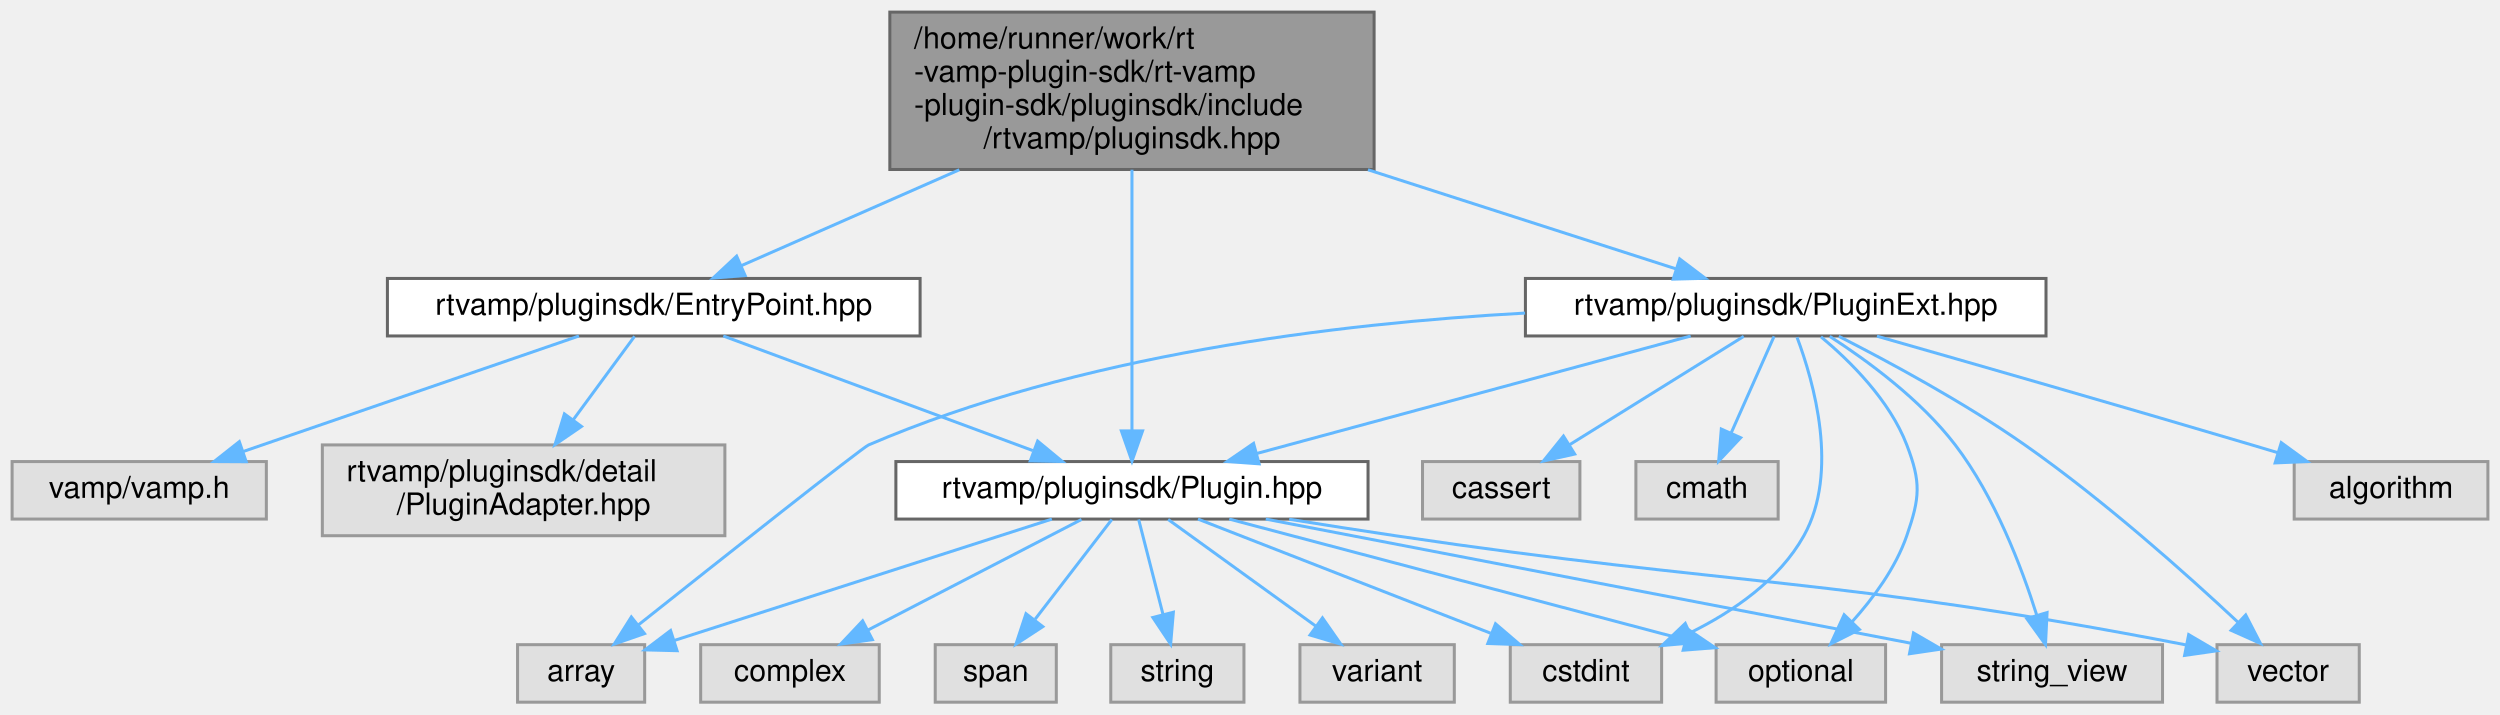
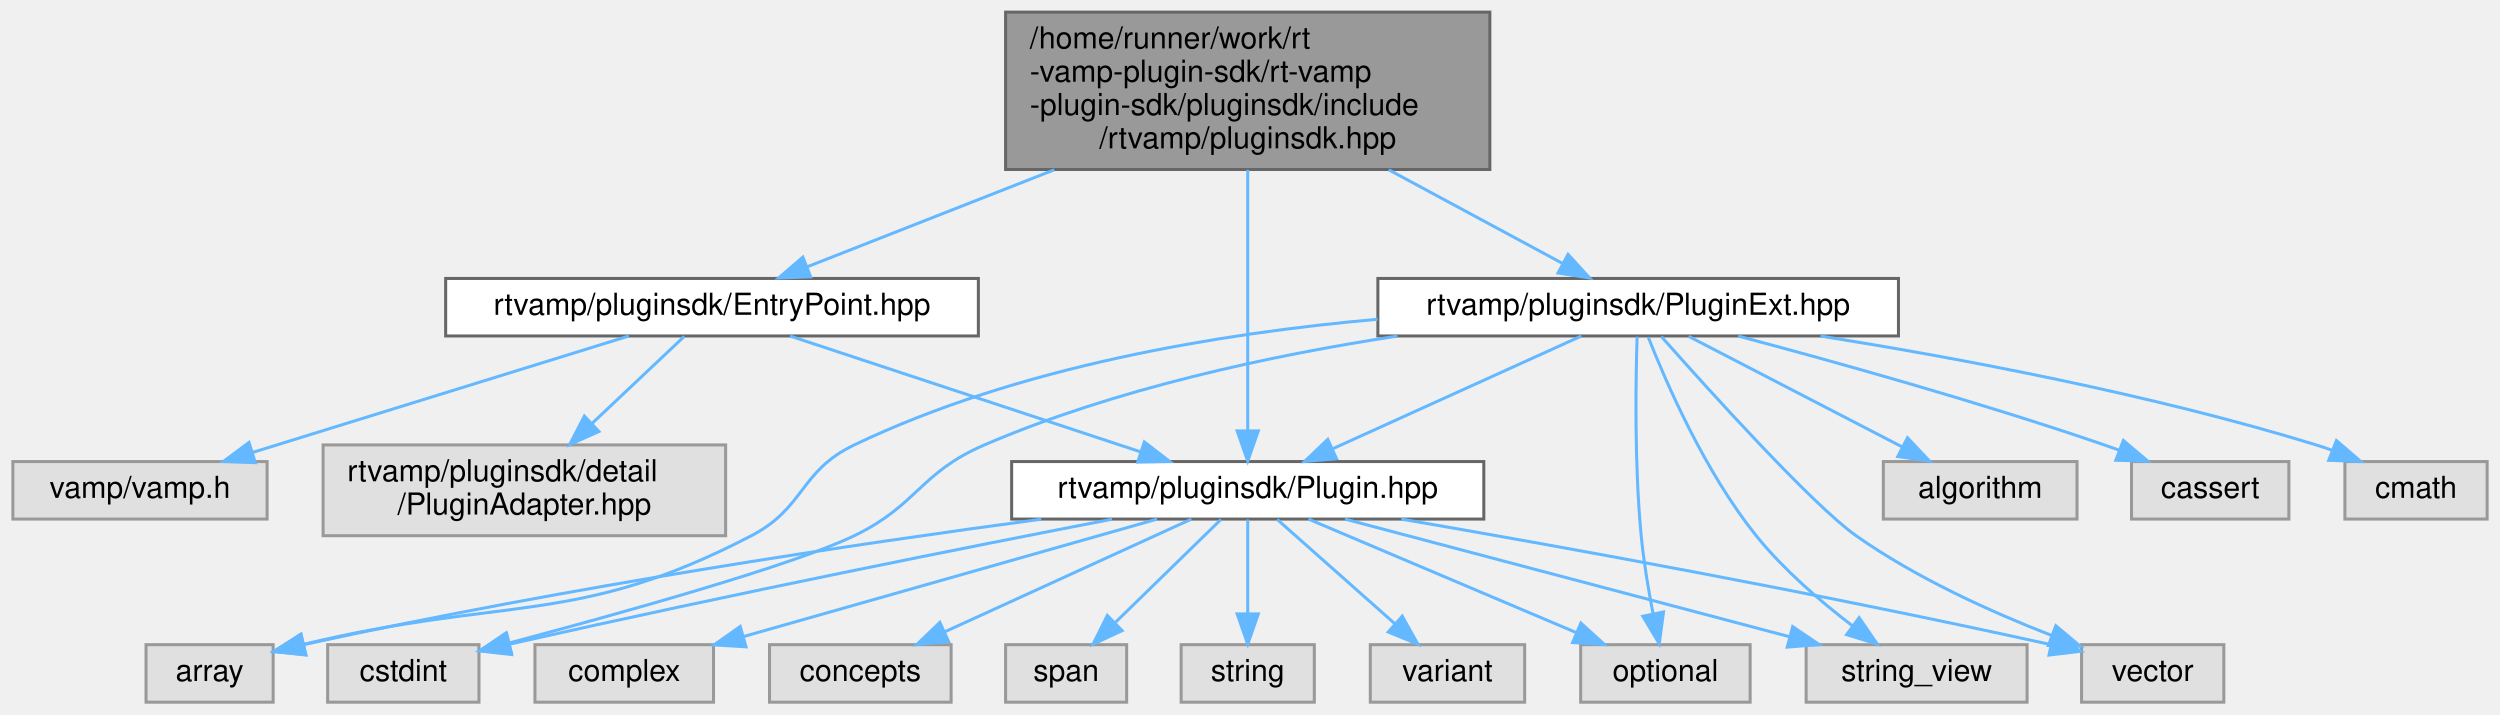
- <svg xmlns="http://www.w3.org/2000/svg" xmlns:xlink="http://www.w3.org/1999/xlink" width="826pt" height="236pt" viewBox="0.00 0.00 826.00 236.00">
+ <svg xmlns="http://www.w3.org/2000/svg" xmlns:xlink="http://www.w3.org/1999/xlink" width="826pt" height="236pt" viewBox="0.00 0.00 825.50 236.00">
  <g id="graph0" class="graph" transform="scale(1 1) rotate(0) translate(4 232)">
    <g id="Node000001" class="node">
      <g id="a_Node000001">
        <a xlink:title=" ">
-           <polygon fill="#999999" stroke="#666666" points="450,-228 290,-228 290,-176 450,-176 450,-228" />
-           <text text-anchor="start" x="298" y="-216" font-family="Helvetica,sans-Serif" font-size="10.00">/home/runner/work/rt</text>
-           <text text-anchor="start" x="298" y="-205" font-family="Helvetica,sans-Serif" font-size="10.00">-vamp-plugin-sdk/rt-vamp</text>
-           <text text-anchor="start" x="298" y="-194" font-family="Helvetica,sans-Serif" font-size="10.00">-plugin-sdk/pluginsdk/include</text>
-           <text text-anchor="middle" x="370" y="-183" font-family="Helvetica,sans-Serif" font-size="10.00">/rtvamp/pluginsdk.hpp</text>
+           <polygon fill="#999999" stroke="#666666" points="488,-228 328,-228 328,-176 488,-176 488,-228" />
+           <text text-anchor="start" x="336" y="-216" font-family="Helvetica,sans-Serif" font-size="10.00">/home/runner/work/rt</text>
+           <text text-anchor="start" x="336" y="-205" font-family="Helvetica,sans-Serif" font-size="10.00">-vamp-plugin-sdk/rt-vamp</text>
+           <text text-anchor="start" x="336" y="-194" font-family="Helvetica,sans-Serif" font-size="10.00">-plugin-sdk/pluginsdk/include</text>
+           <text text-anchor="middle" x="408" y="-183" font-family="Helvetica,sans-Serif" font-size="10.00">/rtvamp/pluginsdk.hpp</text>
        </a>
      </g>
    </g>
    <g id="Node000002" class="node">
      <g id="a_Node000002">
        <a xlink:href="EntryPoint_8hpp.html" target="_top" xlink:title=" ">
-           <polygon fill="white" stroke="#666666" points="300,-140 124,-140 124,-121 300,-121 300,-140" />
-           <text text-anchor="middle" x="212" y="-128" font-family="Helvetica,sans-Serif" font-size="10.00">rtvamp/pluginsdk/EntryPoint.hpp</text>
+           <polygon fill="white" stroke="#666666" points="319,-140 143,-140 143,-121 319,-121 319,-140" />
+           <text text-anchor="middle" x="231" y="-128" font-family="Helvetica,sans-Serif" font-size="10.00">rtvamp/pluginsdk/EntryPoint.hpp</text>
        </a>
      </g>
    </g>
    <g id="edge1_Node000001_Node000002" class="edge">
      <g id="a_edge1_Node000001_Node000002">
        <a xlink:title=" ">
-           <path fill="none" stroke="#63b8ff" d="M312.96,-175.91C288.5,-165.15 260.99,-153.05 240.87,-144.2" />
-           <polygon fill="#63b8ff" stroke="#63b8ff" points="242.19,-140.96 231.63,-140.14 239.38,-147.37 242.19,-140.96" />
+           <path fill="none" stroke="#63b8ff" d="M344.1,-175.91C316.32,-165 285.04,-152.72 262.42,-143.84" />
+           <polygon fill="#63b8ff" stroke="#63b8ff" points="263.58,-140.53 252.99,-140.14 261.02,-147.05 263.58,-140.53" />
        </a>
      </g>
    </g>
    <g id="Node000004" class="node">
      <g id="a_Node000004">
        <a xlink:href="pluginsdk_2include_2rtvamp_2pluginsdk_2Plugin_8hpp.html" target="_top" xlink:title=" ">
-           <polygon fill="white" stroke="#666666" points="448,-79.5 292,-79.5 292,-60.5 448,-60.5 448,-79.5" />
-           <text text-anchor="middle" x="370" y="-67.5" font-family="Helvetica,sans-Serif" font-size="10.00">rtvamp/pluginsdk/Plugin.hpp</text>
-         </a>
-       </g>
-     </g>
-     <g id="edge14_Node000001_Node000004" class="edge">
-       <g id="a_edge14_Node000001_Node000004">
-         <a xlink:title=" ">
-           <path fill="none" stroke="#63b8ff" d="M370,-175.93C370,-150.69 370,-112.32 370,-89.64" />
-           <polygon fill="#63b8ff" stroke="#63b8ff" points="373.5,-89.63 370,-79.63 366.5,-89.63 373.5,-89.63" />
+           <polygon fill="white" stroke="#666666" points="486,-79.5 330,-79.5 330,-60.5 486,-60.5 486,-79.5" />
+           <text text-anchor="middle" x="408" y="-67.5" font-family="Helvetica,sans-Serif" font-size="10.00">rtvamp/pluginsdk/Plugin.hpp</text>
+         </a>
+       </g>
+     </g>
+     <g id="edge15_Node000001_Node000004" class="edge">
+       <g id="a_edge15_Node000001_Node000004">
+         <a xlink:title=" ">
+           <path fill="none" stroke="#63b8ff" d="M408,-175.93C408,-150.69 408,-112.32 408,-89.64" />
+           <polygon fill="#63b8ff" stroke="#63b8ff" points="411.5,-89.63 408,-79.63 404.5,-89.63 411.5,-89.63" />
+         </a>
+       </g>
+     </g>
+     <g id="Node000016" class="node">
+       <g id="a_Node000016">
+         <a xlink:href="PluginExt_8hpp.html" target="_top" xlink:title=" ">
+           <polygon fill="white" stroke="#666666" points="623,-140 451,-140 451,-121 623,-121 623,-140" />
+           <text text-anchor="middle" x="537" y="-128" font-family="Helvetica,sans-Serif" font-size="10.00">rtvamp/pluginsdk/PluginExt.hpp</text>
+         </a>
+       </g>
+     </g>
+     <g id="edge16_Node000001_Node000016" class="edge">
+       <g id="a_edge16_Node000001_Node000016">
+         <a xlink:title=" ">
+           <path fill="none" stroke="#63b8ff" d="M454.57,-175.91C474,-165.44 495.78,-153.71 512.07,-144.93" />
+           <polygon fill="#63b8ff" stroke="#63b8ff" points="513.83,-147.96 520.97,-140.14 510.51,-141.8 513.83,-147.96" />
+         </a>
+       </g>
+     </g>
+     <g id="Node000003" class="node">
+       <g id="a_Node000003">
+         <a xlink:title=" ">
+           <polygon fill="#e0e0e0" stroke="#999999" points="84,-79.5 0,-79.5 0,-60.5 84,-60.5 84,-79.5" />
+           <text text-anchor="middle" x="42" y="-67.5" font-family="Helvetica,sans-Serif" font-size="10.00">vamp/vamp.h</text>
+         </a>
+       </g>
+     </g>
+     <g id="edge2_Node000002_Node000003" class="edge">
+       <g id="a_edge2_Node000002_Node000003">
+         <a xlink:title=" ">
+           <path fill="none" stroke="#63b8ff" d="M203.52,-120.99C170.76,-110.86 115.88,-93.87 79.31,-82.55" />
+           <polygon fill="#63b8ff" stroke="#63b8ff" points="80.1,-79.13 69.52,-79.52 78.03,-85.82 80.1,-79.13" />
+         </a>
+       </g>
+     </g>
+     <g id="edge3_Node000002_Node000004" class="edge">
+       <g id="a_edge3_Node000002_Node000004">
+         <a xlink:title=" ">
+           <path fill="none" stroke="#63b8ff" d="M256.74,-120.99C287.28,-110.9 338.37,-94.01 372.62,-82.69" />
+           <polygon fill="#63b8ff" stroke="#63b8ff" points="373.84,-85.98 382.23,-79.52 371.64,-79.33 373.84,-85.98" />
        </a>
      </g>
    </g>
    <g id="Node000015" class="node">
      <g id="a_Node000015">
-         <a xlink:href="PluginExt_8hpp.html" target="_top" xlink:title=" ">
-           <polygon fill="white" stroke="#666666" points="672,-140 500,-140 500,-121 672,-121 672,-140" />
-           <text text-anchor="middle" x="586" y="-128" font-family="Helvetica,sans-Serif" font-size="10.00">rtvamp/pluginsdk/PluginExt.hpp</text>
-         </a>
-       </g>
-     </g>
-     <g id="edge15_Node000001_Node000015" class="edge">
-       <g id="a_edge15_Node000001_Node000015">
-         <a xlink:title=" ">
-           <path fill="none" stroke="#63b8ff" d="M447.98,-175.91C482.74,-164.72 522.01,-152.09 549.75,-143.16" />
-           <polygon fill="#63b8ff" stroke="#63b8ff" points="550.97,-146.45 559.42,-140.05 548.83,-139.78 550.97,-146.45" />
-         </a>
-       </g>
-     </g>
-     <g id="Node000003" class="node">
-       <g id="a_Node000003">
-         <a xlink:title=" ">
-           <polygon fill="#e0e0e0" stroke="#999999" points="84,-79.5 0,-79.5 0,-60.5 84,-60.5 84,-79.5" />
-           <text text-anchor="middle" x="42" y="-67.5" font-family="Helvetica,sans-Serif" font-size="10.00">vamp/vamp.h</text>
-         </a>
-       </g>
-     </g>
-     <g id="edge2_Node000002_Node000003" class="edge">
-       <g id="a_edge2_Node000002_Node000003">
-         <a xlink:title=" ">
-           <path fill="none" stroke="#63b8ff" d="M187.28,-120.99C158.07,-110.94 109.3,-94.16 76.41,-82.84" />
-           <polygon fill="#63b8ff" stroke="#63b8ff" points="77.34,-79.46 66.75,-79.52 75.07,-86.08 77.34,-79.46" />
-         </a>
-       </g>
-     </g>
-     <g id="edge3_Node000002_Node000004" class="edge">
-       <g id="a_edge3_Node000002_Node000004">
-         <a xlink:title=" ">
-           <path fill="none" stroke="#63b8ff" d="M234.97,-120.99C261.89,-111.03 306.67,-94.45 337.23,-83.13" />
-           <polygon fill="#63b8ff" stroke="#63b8ff" points="338.84,-86.27 347,-79.52 336.4,-79.71 338.84,-86.27" />
-         </a>
-       </g>
-     </g>
-     <g id="Node000014" class="node">
-       <g id="a_Node000014">
        <a xlink:title=" ">
          <polygon fill="#e0e0e0" stroke="#999999" points="235.5,-85 102.5,-85 102.5,-55 235.5,-55 235.5,-85" />
          <text text-anchor="start" x="110.5" y="-73" font-family="Helvetica,sans-Serif" font-size="10.00">rtvamp/pluginsdk/detail</text>
          <text text-anchor="middle" x="169" y="-62" font-family="Helvetica,sans-Serif" font-size="10.00">/PluginAdapter.hpp</text>
        </a>
      </g>
    </g>
-     <g id="edge13_Node000002_Node000014" class="edge">
-       <g id="a_edge13_Node000002_Node000014">
-         <a xlink:title=" ">
-           <path fill="none" stroke="#63b8ff" d="M205.66,-120.87C200.31,-113.59 192.41,-102.85 185.32,-93.2" />
-           <polygon fill="#63b8ff" stroke="#63b8ff" points="188.12,-91.1 179.37,-85.11 182.48,-95.25 188.12,-91.1" />
+     <g id="edge14_Node000002_Node000015" class="edge">
+       <g id="a_edge14_Node000002_Node000015">
+         <a xlink:title=" ">
+           <path fill="none" stroke="#63b8ff" d="M221.85,-120.87C213.83,-113.3 201.83,-101.98 191.3,-92.04" />
+           <polygon fill="#63b8ff" stroke="#63b8ff" points="193.63,-89.43 183.96,-85.11 188.83,-94.52 193.63,-89.43" />
        </a>
      </g>
    </g>
    <g id="Node000005" class="node">
      <g id="a_Node000005">
        <a xlink:title=" ">
-           <polygon fill="#e0e0e0" stroke="#999999" points="209,-19 167,-19 167,0 209,0 209,-19" />
-           <text text-anchor="middle" x="188" y="-7" font-family="Helvetica,sans-Serif" font-size="10.00">array</text>
+           <polygon fill="#e0e0e0" stroke="#999999" points="86,-19 44,-19 44,0 86,0 86,-19" />
+           <text text-anchor="middle" x="65" y="-7" font-family="Helvetica,sans-Serif" font-size="10.00">array</text>
        </a>
      </g>
    </g>
    <g id="edge4_Node000004_Node000005" class="edge">
      <g id="a_edge4_Node000004_Node000005">
        <a xlink:title=" ">
-           <path fill="none" stroke="#63b8ff" d="M343.54,-60.49C310.42,-49.85 253.83,-31.66 218.81,-20.4" />
-           <polygon fill="#63b8ff" stroke="#63b8ff" points="219.7,-17.01 209.11,-17.28 217.56,-23.68 219.7,-17.01" />
+           <path fill="none" stroke="#63b8ff" d="M339.79,-60.46C278.39,-52.24 185.56,-38.48 96.25,-19.06" />
+           <polygon fill="#63b8ff" stroke="#63b8ff" points="96.75,-15.58 86.23,-16.85 95.24,-22.42 96.75,-15.58" />
        </a>
      </g>
    </g>
    <g id="Node000006" class="node">
      <g id="a_Node000006">
        <a xlink:title=" ">
-           <polygon fill="#e0e0e0" stroke="#999999" points="286.5,-19 227.5,-19 227.5,0 286.5,0 286.5,-19" />
-           <text text-anchor="middle" x="257" y="-7" font-family="Helvetica,sans-Serif" font-size="10.00">complex</text>
+           <polygon fill="#e0e0e0" stroke="#999999" points="231.5,-19 172.5,-19 172.5,0 231.5,0 231.5,-19" />
+           <text text-anchor="middle" x="202" y="-7" font-family="Helvetica,sans-Serif" font-size="10.00">complex</text>
        </a>
      </g>
    </g>
    <g id="edge5_Node000004_Node000006" class="edge">
      <g id="a_edge5_Node000004_Node000006">
        <a xlink:title=" ">
-           <path fill="none" stroke="#63b8ff" d="M353.33,-60.37C334.72,-50.73 304.38,-35.03 282.72,-23.81" />
-           <polygon fill="#63b8ff" stroke="#63b8ff" points="284.23,-20.66 273.74,-19.17 281.01,-26.87 284.23,-20.66" />
+           <path fill="none" stroke="#63b8ff" d="M378.05,-60.49C341.94,-50.24 281.16,-32.98 241.31,-21.66" />
+           <polygon fill="#63b8ff" stroke="#63b8ff" points="242.23,-18.29 231.66,-18.92 240.32,-25.02 242.23,-18.29" />
        </a>
      </g>
    </g>
    <g id="Node000007" class="node">
      <g id="a_Node000007">
        <a xlink:title=" ">
-           <polygon fill="#e0e0e0" stroke="#999999" points="545,-19 495,-19 495,0 545,0 545,-19" />
-           <text text-anchor="middle" x="520" y="-7" font-family="Helvetica,sans-Serif" font-size="10.00">cstdint</text>
+           <polygon fill="#e0e0e0" stroke="#999999" points="310,-19 250,-19 250,0 310,0 310,-19" />
+           <text text-anchor="middle" x="280" y="-7" font-family="Helvetica,sans-Serif" font-size="10.00">concepts</text>
        </a>
      </g>
    </g>
    <g id="edge6_Node000004_Node000007" class="edge">
      <g id="a_edge6_Node000004_Node000007">
        <a xlink:title=" ">
-           <path fill="none" stroke="#63b8ff" d="M391.81,-60.49C417.25,-50.57 459.51,-34.09 488.51,-22.78" />
-           <polygon fill="#63b8ff" stroke="#63b8ff" points="490.12,-25.91 498.16,-19.02 487.57,-19.39 490.12,-25.91" />
+           <path fill="none" stroke="#63b8ff" d="M389.39,-60.49C367.96,-50.7 332.56,-34.52 307.85,-23.23" />
+           <polygon fill="#63b8ff" stroke="#63b8ff" points="309.18,-19.99 298.63,-19.02 306.28,-26.36 309.18,-19.99" />
        </a>
      </g>
    </g>
    <g id="Node000008" class="node">
      <g id="a_Node000008">
        <a xlink:title=" ">
-           <polygon fill="#e0e0e0" stroke="#999999" points="619,-19 563,-19 563,0 619,0 619,-19" />
-           <text text-anchor="middle" x="591" y="-7" font-family="Helvetica,sans-Serif" font-size="10.00">optional</text>
+           <polygon fill="#e0e0e0" stroke="#999999" points="154,-19 104,-19 104,0 154,0 154,-19" />
+           <text text-anchor="middle" x="129" y="-7" font-family="Helvetica,sans-Serif" font-size="10.00">cstdint</text>
        </a>
      </g>
    </g>
    <g id="edge7_Node000004_Node000008" class="edge">
      <g id="a_edge7_Node000004_Node000008">
        <a xlink:title=" ">
-           <path fill="none" stroke="#63b8ff" d="M402.14,-60.49C442.14,-49.9 510.39,-31.84 552.97,-20.57" />
-           <polygon fill="#63b8ff" stroke="#63b8ff" points="553.91,-23.94 562.68,-18 552.12,-17.17 553.91,-23.94" />
+           <path fill="none" stroke="#63b8ff" d="M363.17,-60.46C316.06,-51.35 239.57,-36.18 164.34,-19.23" />
+           <polygon fill="#63b8ff" stroke="#63b8ff" points="164.75,-15.73 154.22,-16.94 163.2,-22.56 164.75,-15.73" />
        </a>
      </g>
    </g>
    <g id="Node000009" class="node">
      <g id="a_Node000009">
        <a xlink:title=" ">
-           <polygon fill="#e0e0e0" stroke="#999999" points="345,-19 305,-19 305,0 345,0 345,-19" />
-           <text text-anchor="middle" x="325" y="-7" font-family="Helvetica,sans-Serif" font-size="10.00">span</text>
+           <polygon fill="#e0e0e0" stroke="#999999" points="574,-19 518,-19 518,0 574,0 574,-19" />
+           <text text-anchor="middle" x="546" y="-7" font-family="Helvetica,sans-Serif" font-size="10.00">optional</text>
        </a>
      </g>
    </g>
    <g id="edge8_Node000004_Node000009" class="edge">
      <g id="a_edge8_Node000004_Node000009">
        <a xlink:title=" ">
-           <path fill="none" stroke="#63b8ff" d="M363.36,-60.37C356.71,-51.73 346.31,-38.2 338.01,-27.42" />
-           <polygon fill="#63b8ff" stroke="#63b8ff" points="340.54,-24.96 331.67,-19.17 334.99,-29.23 340.54,-24.96" />
+           <path fill="none" stroke="#63b8ff" d="M428.07,-60.49C451.37,-50.62 490.01,-34.23 516.68,-22.93" />
+           <polygon fill="#63b8ff" stroke="#63b8ff" points="518.07,-26.14 525.91,-19.02 515.34,-19.7 518.07,-26.14" />
        </a>
      </g>
    </g>
    <g id="Node000010" class="node">
      <g id="a_Node000010">
        <a xlink:title=" ">
-           <polygon fill="#e0e0e0" stroke="#999999" points="407,-19 363,-19 363,0 407,0 407,-19" />
-           <text text-anchor="middle" x="385" y="-7" font-family="Helvetica,sans-Serif" font-size="10.00">string</text>
+           <polygon fill="#e0e0e0" stroke="#999999" points="368,-19 328,-19 328,0 368,0 368,-19" />
+           <text text-anchor="middle" x="348" y="-7" font-family="Helvetica,sans-Serif" font-size="10.00">span</text>
        </a>
      </g>
    </g>
    <g id="edge9_Node000004_Node000010" class="edge">
      <g id="a_edge9_Node000004_Node000010">
        <a xlink:title=" ">
-           <path fill="none" stroke="#63b8ff" d="M372.21,-60.37C374.32,-52.16 377.55,-39.54 380.24,-29.05" />
-           <polygon fill="#63b8ff" stroke="#63b8ff" points="383.68,-29.72 382.78,-19.17 376.9,-27.98 383.68,-29.72" />
+           <path fill="none" stroke="#63b8ff" d="M399.15,-60.37C390.02,-51.47 375.58,-37.39 364.36,-26.45" />
+           <polygon fill="#63b8ff" stroke="#63b8ff" points="366.49,-23.64 356.89,-19.17 361.61,-28.65 366.49,-23.64" />
        </a>
      </g>
    </g>
    <g id="Node000011" class="node">
      <g id="a_Node000011">
        <a xlink:title=" ">
-           <polygon fill="#e0e0e0" stroke="#999999" points="710.5,-19 637.5,-19 637.5,0 710.5,0 710.5,-19" />
-           <text text-anchor="middle" x="674" y="-7" font-family="Helvetica,sans-Serif" font-size="10.00">string_view</text>
+           <polygon fill="#e0e0e0" stroke="#999999" points="430,-19 386,-19 386,0 430,0 430,-19" />
+           <text text-anchor="middle" x="408" y="-7" font-family="Helvetica,sans-Serif" font-size="10.00">string</text>
        </a>
      </g>
    </g>
    <g id="edge10_Node000004_Node000011" class="edge">
      <g id="a_edge10_Node000004_Node000011">
        <a xlink:title=" ">
-           <path fill="none" stroke="#63b8ff" d="M414.2,-60.49C471.06,-49.55 569.38,-30.63 627.38,-19.47" />
-           <polygon fill="#63b8ff" stroke="#63b8ff" points="628.22,-22.87 637.38,-17.55 626.89,-16 628.22,-22.87" />
+           <path fill="none" stroke="#63b8ff" d="M408,-60.37C408,-52.25 408,-39.81 408,-29.39" />
+           <polygon fill="#63b8ff" stroke="#63b8ff" points="411.5,-29.17 408,-19.17 404.5,-29.17 411.5,-29.17" />
        </a>
      </g>
    </g>
    <g id="Node000012" class="node">
      <g id="a_Node000012">
        <a xlink:title=" ">
-           <polygon fill="#e0e0e0" stroke="#999999" points="476.5,-19 425.5,-19 425.5,0 476.5,0 476.5,-19" />
-           <text text-anchor="middle" x="451" y="-7" font-family="Helvetica,sans-Serif" font-size="10.00">variant</text>
+           <polygon fill="#e0e0e0" stroke="#999999" points="665.5,-19 592.5,-19 592.5,0 665.5,0 665.5,-19" />
+           <text text-anchor="middle" x="629" y="-7" font-family="Helvetica,sans-Serif" font-size="10.00">string_view</text>
        </a>
      </g>
    </g>
    <g id="edge11_Node000004_Node000012" class="edge">
      <g id="a_edge11_Node000004_Node000012">
        <a xlink:title=" ">
-           <path fill="none" stroke="#63b8ff" d="M381.95,-60.37C394.75,-51.12 415.3,-36.28 430.65,-25.19" />
-           <polygon fill="#63b8ff" stroke="#63b8ff" points="432.94,-27.86 439,-19.17 428.84,-22.18 432.94,-27.86" />
+           <path fill="none" stroke="#63b8ff" d="M440.14,-60.49C478.93,-50.23 544.26,-32.93 587.01,-21.62" />
+           <polygon fill="#63b8ff" stroke="#63b8ff" points="588.05,-24.96 596.83,-19.02 586.26,-18.19 588.05,-24.96" />
        </a>
      </g>
    </g>
    <g id="Node000013" class="node">
      <g id="a_Node000013">
        <a xlink:title=" ">
-           <polygon fill="#e0e0e0" stroke="#999999" points="775.5,-19 728.5,-19 728.5,0 775.5,0 775.5,-19" />
-           <text text-anchor="middle" x="752" y="-7" font-family="Helvetica,sans-Serif" font-size="10.00">vector</text>
+           <polygon fill="#e0e0e0" stroke="#999999" points="499.5,-19 448.5,-19 448.5,0 499.5,0 499.5,-19" />
+           <text text-anchor="middle" x="474" y="-7" font-family="Helvetica,sans-Serif" font-size="10.00">variant</text>
        </a>
      </g>
    </g>
    <g id="edge12_Node000004_Node000013" class="edge">
      <g id="a_edge12_Node000004_Node000013">
        <a xlink:title=" ">
-           <path fill="none" stroke="#63b8ff" d="M421.95,-60.44C433.49,-58.59 445.65,-56.69 457,-55 570.07,-38.14 601.95,-41.49 718.27,-18.92" />
-           <polygon fill="#63b8ff" stroke="#63b8ff" points="719.14,-22.32 728.28,-16.96 717.79,-15.45 719.14,-22.32" />
-         </a>
-       </g>
-     </g>
-     <g id="edge24_Node000015_Node000004" class="edge">
-       <g id="a_edge24_Node000015_Node000004">
-         <a xlink:title=" ">
-           <path fill="none" stroke="#63b8ff" d="M554.59,-120.99C516.76,-110.75 453.09,-93.5 411.31,-82.19" />
-           <polygon fill="#63b8ff" stroke="#63b8ff" points="412.01,-78.75 401.45,-79.52 410.18,-85.51 412.01,-78.75" />
-         </a>
-       </g>
-     </g>
-     <g id="edge17_Node000015_Node000005" class="edge">
-       <g id="a_edge17_Node000015_Node000005">
-         <a xlink:title=" ">
-           <path fill="none" stroke="#63b8ff" d="M499.87,-128.56C437.41,-125.14 352.13,-114.67 283,-85 280.82,-84.06 234.04,-47.06 206.96,-25.56" />
-           <polygon fill="#63b8ff" stroke="#63b8ff" points="208.94,-22.67 198.94,-19.19 204.59,-28.15 208.94,-22.67" />
-         </a>
-       </g>
-     </g>
-     <g id="edge20_Node000015_Node000007" class="edge">
-       <g id="a_edge20_Node000015_Node000007">
-         <a xlink:title=" ">
-           <path fill="none" stroke="#63b8ff" d="M589.74,-120.56C595.26,-105.86 603.75,-76.08 592,-55 583.84,-40.37 568.67,-29.94 554.34,-22.88" />
-           <polygon fill="#63b8ff" stroke="#63b8ff" points="555.69,-19.64 545.14,-18.71 552.81,-26.02 555.69,-19.64" />
-         </a>
-       </g>
-     </g>
-     <g id="edge21_Node000015_Node000008" class="edge">
-       <g id="a_edge21_Node000015_Node000008">
-         <a xlink:title=" ">
-           <path fill="none" stroke="#63b8ff" d="M597.64,-120.73C607.31,-112.67 620.35,-99.74 626,-85 630.77,-72.55 630.36,-67.6 626,-55 622.33,-44.38 614.96,-34.38 607.92,-26.55" />
-           <polygon fill="#63b8ff" stroke="#63b8ff" points="610.34,-24.02 600.88,-19.25 605.3,-28.88 610.34,-24.02" />
-         </a>
-       </g>
-     </g>
-     <g id="edge22_Node000015_Node000011" class="edge">
-       <g id="a_edge22_Node000015_Node000011">
-         <a xlink:title=" ">
-           <path fill="none" stroke="#63b8ff" d="M600.54,-120.86C612.95,-112.87 630.54,-100 642,-85 655.06,-67.92 663.92,-44.69 668.95,-28.74" />
-           <polygon fill="#63b8ff" stroke="#63b8ff" points="672.35,-29.61 671.83,-19.03 665.64,-27.62 672.35,-29.61" />
-         </a>
-       </g>
-     </g>
-     <g id="edge23_Node000015_Node000013" class="edge">
-       <g id="a_edge23_Node000015_Node000013">
-         <a xlink:title=" ">
-           <path fill="none" stroke="#63b8ff" d="M603.54,-120.88C619.95,-112.52 644.88,-99.08 665,-85 691.04,-66.78 718.48,-42.27 735.42,-26.42" />
-           <polygon fill="#63b8ff" stroke="#63b8ff" points="737.98,-28.82 742.84,-19.41 733.17,-23.73 737.98,-28.82" />
-         </a>
-       </g>
-     </g>
-     <g id="Node000016" class="node">
-       <g id="a_Node000016">
-         <a xlink:title=" ">
-           <polygon fill="#e0e0e0" stroke="#999999" points="818,-79.5 754,-79.5 754,-60.5 818,-60.5 818,-79.5" />
-           <text text-anchor="middle" x="786" y="-67.5" font-family="Helvetica,sans-Serif" font-size="10.00">algorithm</text>
-         </a>
-       </g>
-     </g>
-     <g id="edge16_Node000015_Node000016" class="edge">
-       <g id="a_edge16_Node000015_Node000016">
-         <a xlink:title=" ">
-           <path fill="none" stroke="#63b8ff" d="M616.14,-120.93C647.21,-112.06 697.04,-97.74 740,-85 742.78,-84.18 745.64,-83.32 748.53,-82.45" />
-           <polygon fill="#63b8ff" stroke="#63b8ff" points="749.73,-85.75 758.29,-79.5 747.7,-79.05 749.73,-85.75" />
+           <path fill="none" stroke="#63b8ff" d="M417.74,-60.37C427.97,-51.3 444.29,-36.84 456.72,-25.82" />
+           <polygon fill="#63b8ff" stroke="#63b8ff" points="459.06,-28.42 464.22,-19.17 454.42,-23.18 459.06,-28.42" />
+         </a>
+       </g>
+     </g>
+     <g id="Node000014" class="node">
+       <g id="a_Node000014">
+         <a xlink:title=" ">
+           <polygon fill="#e0e0e0" stroke="#999999" points="730.5,-19 683.5,-19 683.5,0 730.5,0 730.5,-19" />
+           <text text-anchor="middle" x="707" y="-7" font-family="Helvetica,sans-Serif" font-size="10.00">vector</text>
+         </a>
+       </g>
+     </g>
+     <g id="edge13_Node000004_Node000014" class="edge">
+       <g id="a_edge13_Node000004_Node000014">
+         <a xlink:title=" ">
+           <path fill="none" stroke="#63b8ff" d="M458.7,-60.5C510.28,-51.62 592.71,-36.8 673.42,-19" />
+           <polygon fill="#63b8ff" stroke="#63b8ff" points="674.25,-22.4 683.25,-16.82 672.73,-15.57 674.25,-22.4" />
+         </a>
+       </g>
+     </g>
+     <g id="edge25_Node000016_Node000004" class="edge">
+       <g id="a_edge25_Node000016_Node000004">
+         <a xlink:title=" ">
+           <path fill="none" stroke="#63b8ff" d="M518.24,-120.99C496.65,-111.2 460.97,-95.02 436.07,-83.73" />
+           <polygon fill="#63b8ff" stroke="#63b8ff" points="437.33,-80.46 426.78,-79.52 434.44,-86.83 437.33,-80.46" />
+         </a>
+       </g>
+     </g>
+     <g id="edge18_Node000016_Node000005" class="edge">
+       <g id="a_edge18_Node000016_Node000005">
+         <a xlink:title=" ">
+           <path fill="none" stroke="#63b8ff" d="M450.91,-126.52C398.72,-121.9 332.01,-110.86 278,-85 259.82,-76.3 261.87,-64.31 244,-55 186.29,-24.95 163.01,-35.23 96.03,-19.1" />
+           <polygon fill="#63b8ff" stroke="#63b8ff" points="96.83,-15.69 86.28,-16.64 95.12,-22.48 96.83,-15.69" />
+         </a>
+       </g>
+     </g>
+     <g id="edge21_Node000016_Node000008" class="edge">
+       <g id="a_edge21_Node000016_Node000008">
+         <a xlink:title=" ">
+           <path fill="none" stroke="#63b8ff" d="M457.45,-120.97C415.61,-114.56 364.17,-103.57 321,-85 299.59,-75.79 298.99,-65.13 278,-55 257.89,-45.29 201.54,-29.55 164.19,-19.62" />
+           <polygon fill="#63b8ff" stroke="#63b8ff" points="164.77,-16.15 154.21,-16.99 162.98,-22.92 164.77,-16.15" />
+         </a>
+       </g>
+     </g>
+     <g id="edge22_Node000016_Node000009" class="edge">
+       <g id="a_edge22_Node000016_Node000009">
+         <a xlink:title=" ">
+           <path fill="none" stroke="#63b8ff" d="M536.65,-120.76C536.2,-106.81 535.73,-78.69 538,-55 538.82,-46.5 540.38,-37.19 541.91,-29.3" />
+           <polygon fill="#63b8ff" stroke="#63b8ff" points="545.38,-29.81 543.97,-19.31 538.53,-28.39 545.38,-29.81" />
+         </a>
+       </g>
+     </g>
+     <g id="edge23_Node000016_Node000012" class="edge">
+       <g id="a_edge23_Node000016_Node000012">
+         <a xlink:title=" ">
+           <path fill="none" stroke="#63b8ff" d="M540.34,-120.58C546.11,-105.9 558.98,-76.16 576,-55 585.06,-43.74 597.31,-33.23 607.75,-25.26" />
+           <polygon fill="#63b8ff" stroke="#63b8ff" points="610.01,-27.94 615.99,-19.2 605.86,-22.31 610.01,-27.94" />
+         </a>
+       </g>
+     </g>
+     <g id="edge24_Node000016_Node000014" class="edge">
+       <g id="a_edge24_Node000016_Node000014">
+         <a xlink:title=" ">
+           <path fill="none" stroke="#63b8ff" d="M544.64,-120.82C560.04,-103.43 594.6,-65.16 609,-55 628.85,-40.99 653.82,-29.74 673.59,-22.05" />
+           <polygon fill="#63b8ff" stroke="#63b8ff" points="674.99,-25.26 683.11,-18.46 672.52,-18.71 674.99,-25.26" />
        </a>
      </g>
    </g>
    <g id="Node000017" class="node">
      <g id="a_Node000017">
        <a xlink:title=" ">
-           <polygon fill="#e0e0e0" stroke="#999999" points="518,-79.5 466,-79.5 466,-60.5 518,-60.5 518,-79.5" />
-           <text text-anchor="middle" x="492" y="-67.5" font-family="Helvetica,sans-Serif" font-size="10.00">cassert</text>
-         </a>
-       </g>
-     </g>
-     <g id="edge18_Node000015_Node000017" class="edge">
-       <g id="a_edge18_Node000015_Node000017">
-         <a xlink:title=" ">
-           <path fill="none" stroke="#63b8ff" d="M572.13,-120.87C557,-111.45 532.54,-96.23 514.62,-85.08" />
-           <polygon fill="#63b8ff" stroke="#63b8ff" points="516.27,-81.98 505.93,-79.67 512.57,-87.92 516.27,-81.98" />
+           <polygon fill="#e0e0e0" stroke="#999999" points="682,-79.5 618,-79.5 618,-60.5 682,-60.5 682,-79.5" />
+           <text text-anchor="middle" x="650" y="-67.5" font-family="Helvetica,sans-Serif" font-size="10.00">algorithm</text>
+         </a>
+       </g>
+     </g>
+     <g id="edge17_Node000016_Node000017" class="edge">
+       <g id="a_edge17_Node000016_Node000017">
+         <a xlink:title=" ">
+           <path fill="none" stroke="#63b8ff" d="M553.67,-120.87C572.28,-111.23 602.62,-95.53 624.28,-84.31" />
+           <polygon fill="#63b8ff" stroke="#63b8ff" points="625.99,-87.37 633.26,-79.67 622.77,-81.16 625.99,-87.37" />
        </a>
      </g>
    </g>
    <g id="Node000018" class="node">
      <g id="a_Node000018">
        <a xlink:title=" ">
-           <polygon fill="#e0e0e0" stroke="#999999" points="583.5,-79.5 536.5,-79.5 536.5,-60.5 583.5,-60.5 583.5,-79.5" />
-           <text text-anchor="middle" x="560" y="-67.5" font-family="Helvetica,sans-Serif" font-size="10.00">cmath</text>
-         </a>
-       </g>
-     </g>
-     <g id="edge19_Node000015_Node000018" class="edge">
-       <g id="a_edge19_Node000015_Node000018">
-         <a xlink:title=" ">
-           <path fill="none" stroke="#63b8ff" d="M582.16,-120.87C578.44,-112.49 572.67,-99.51 567.95,-88.89" />
-           <polygon fill="#63b8ff" stroke="#63b8ff" points="571.11,-87.38 563.85,-79.67 564.72,-90.23 571.11,-87.38" />
+           <polygon fill="#e0e0e0" stroke="#999999" points="752,-79.5 700,-79.5 700,-60.5 752,-60.5 752,-79.5" />
+           <text text-anchor="middle" x="726" y="-67.5" font-family="Helvetica,sans-Serif" font-size="10.00">cassert</text>
+         </a>
+       </g>
+     </g>
+     <g id="edge19_Node000016_Node000018" class="edge">
+       <g id="a_edge19_Node000016_Node000018">
+         <a xlink:title=" ">
+           <path fill="none" stroke="#63b8ff" d="M570.04,-120.97C601.43,-112.63 649.81,-99.15 691,-85 692.62,-84.44 694.27,-83.86 695.93,-83.25" />
+           <polygon fill="#63b8ff" stroke="#63b8ff" points="697.31,-86.47 705.4,-79.63 694.81,-79.93 697.31,-86.47" />
+         </a>
+       </g>
+     </g>
+     <g id="Node000019" class="node">
+       <g id="a_Node000019">
+         <a xlink:title=" ">
+           <polygon fill="#e0e0e0" stroke="#999999" points="817.5,-79.5 770.5,-79.5 770.5,-60.5 817.5,-60.5 817.5,-79.5" />
+           <text text-anchor="middle" x="794" y="-67.5" font-family="Helvetica,sans-Serif" font-size="10.00">cmath</text>
+         </a>
+       </g>
+     </g>
+     <g id="edge20_Node000016_Node000019" class="edge">
+       <g id="a_edge20_Node000016_Node000019">
+         <a xlink:title=" ">
+           <path fill="none" stroke="#63b8ff" d="M597.25,-120.97C642.82,-113.7 706.62,-101.74 761,-85 762.68,-84.48 764.38,-83.91 766.1,-83.3" />
+           <polygon fill="#63b8ff" stroke="#63b8ff" points="767.71,-86.43 775.75,-79.53 765.16,-79.91 767.71,-86.43" />
        </a>
      </g>
    </g>
  </g>
</svg>
